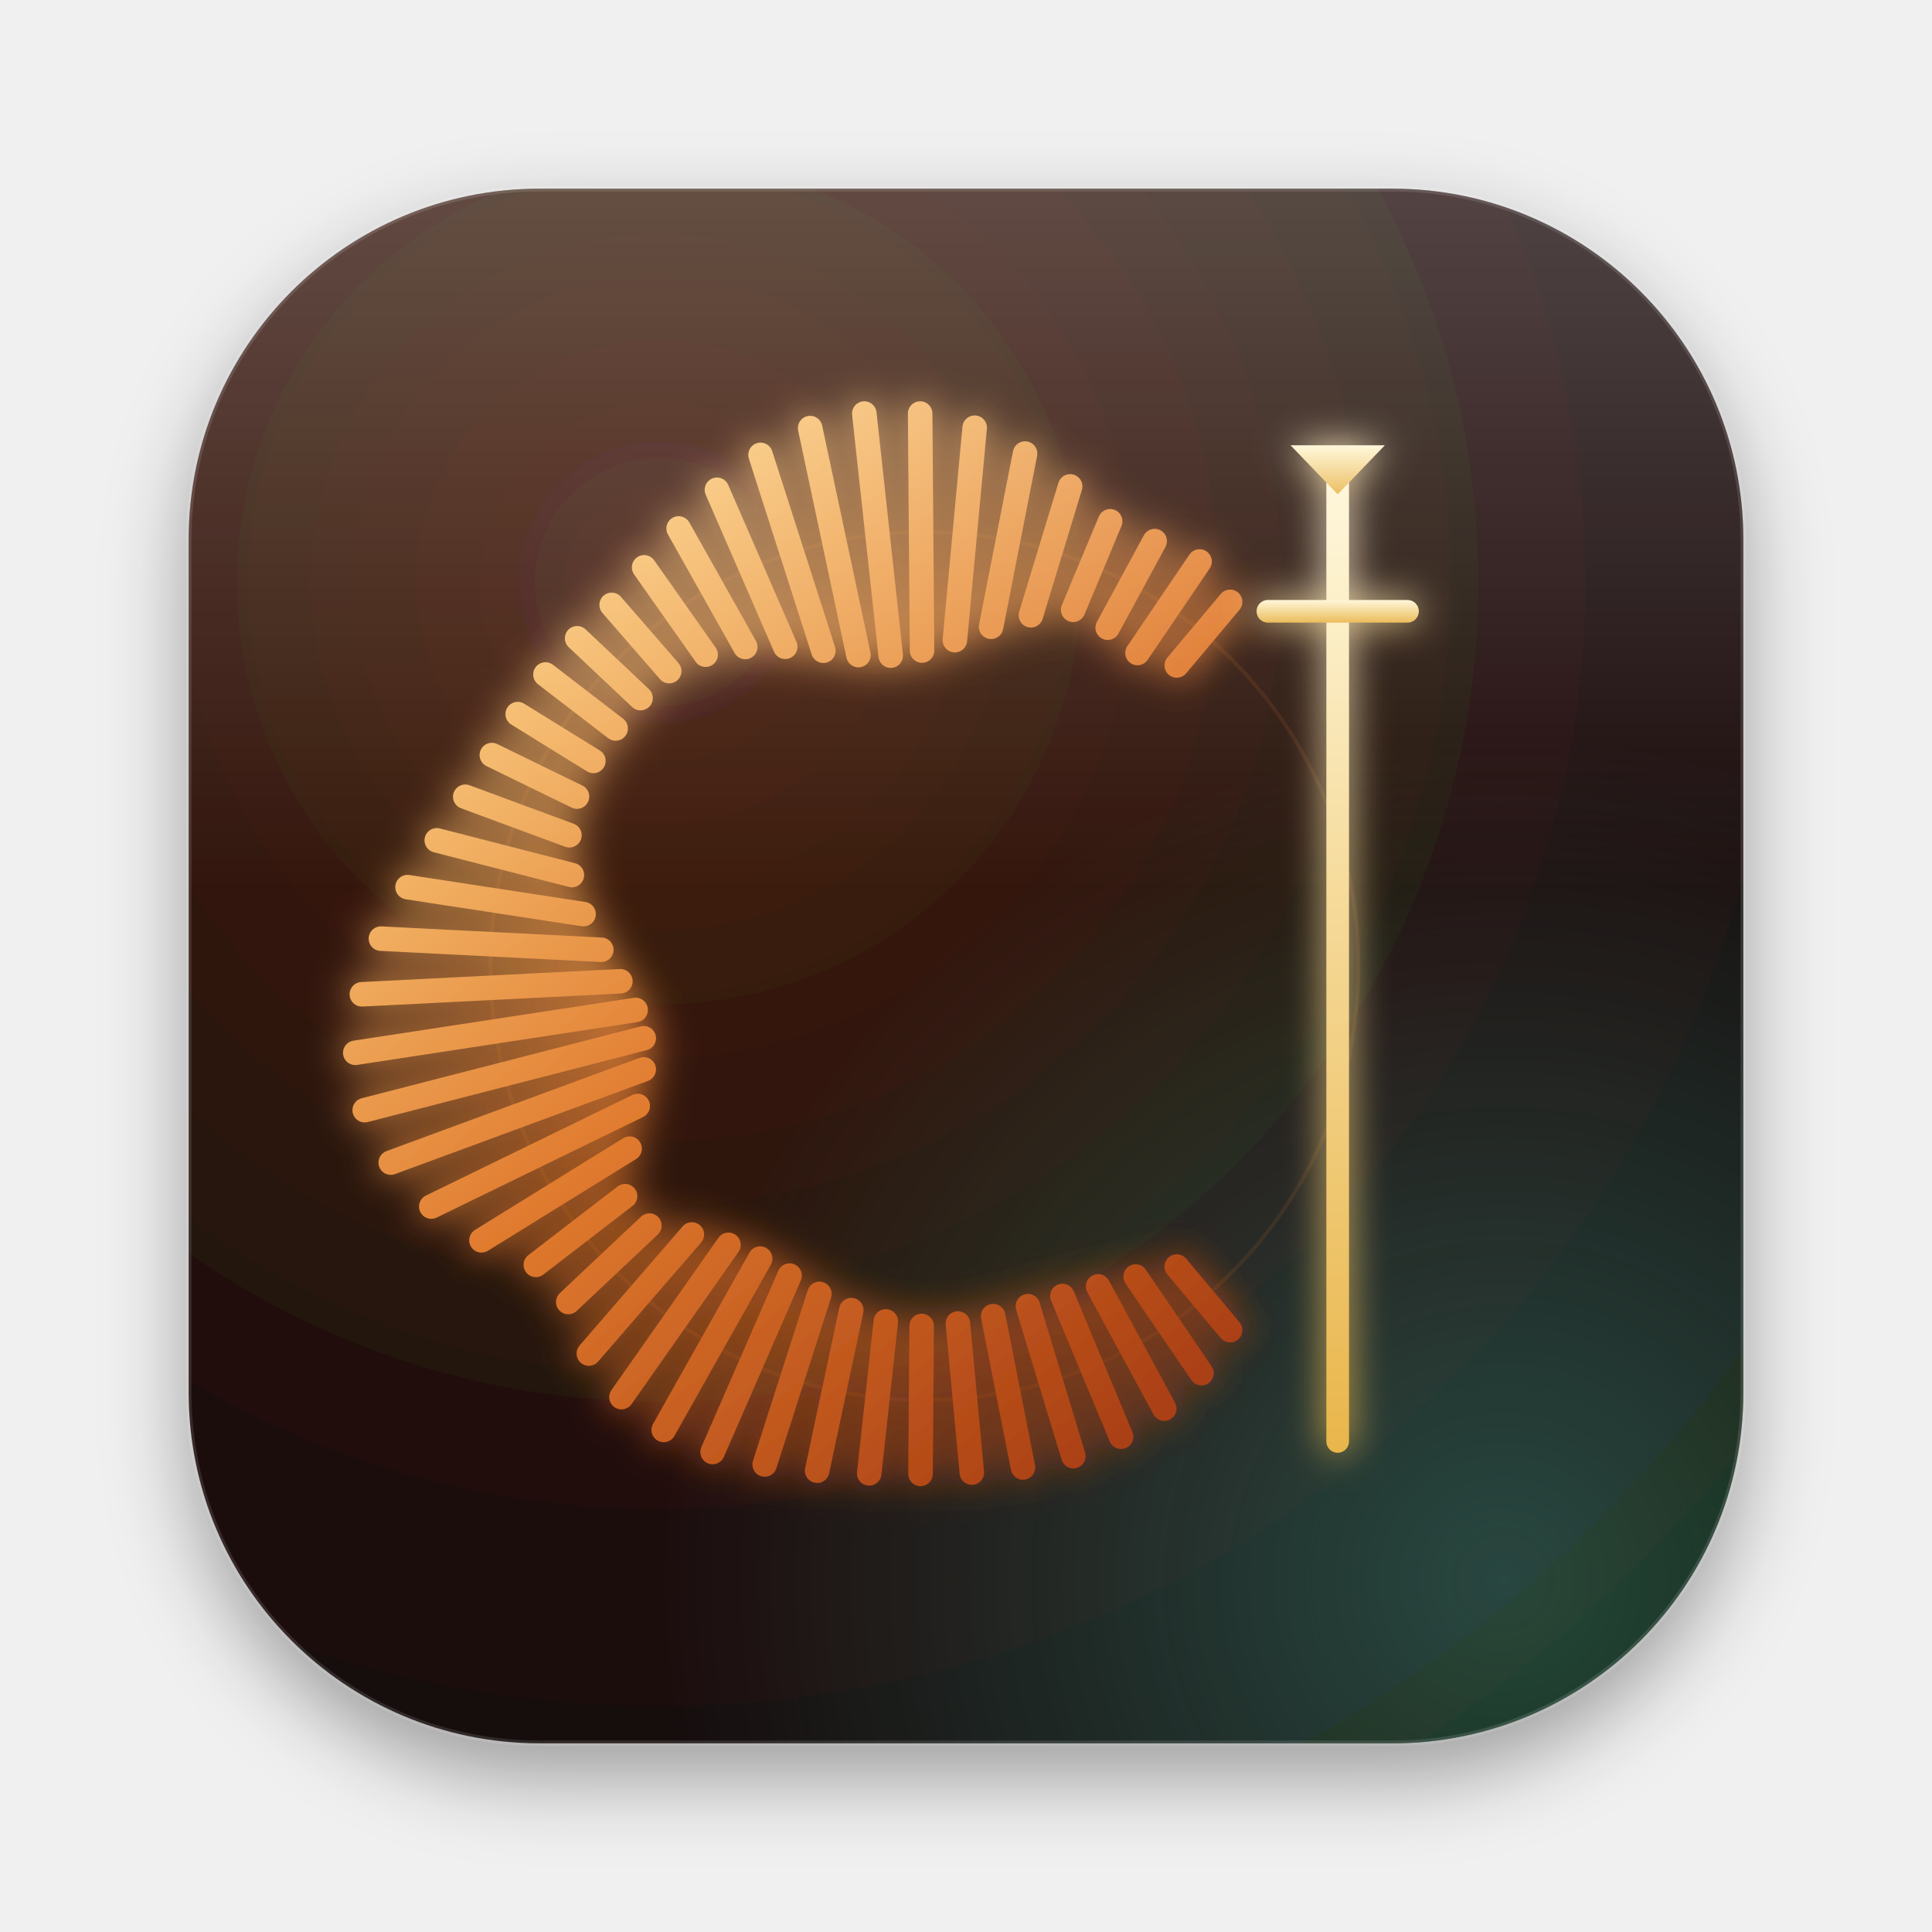
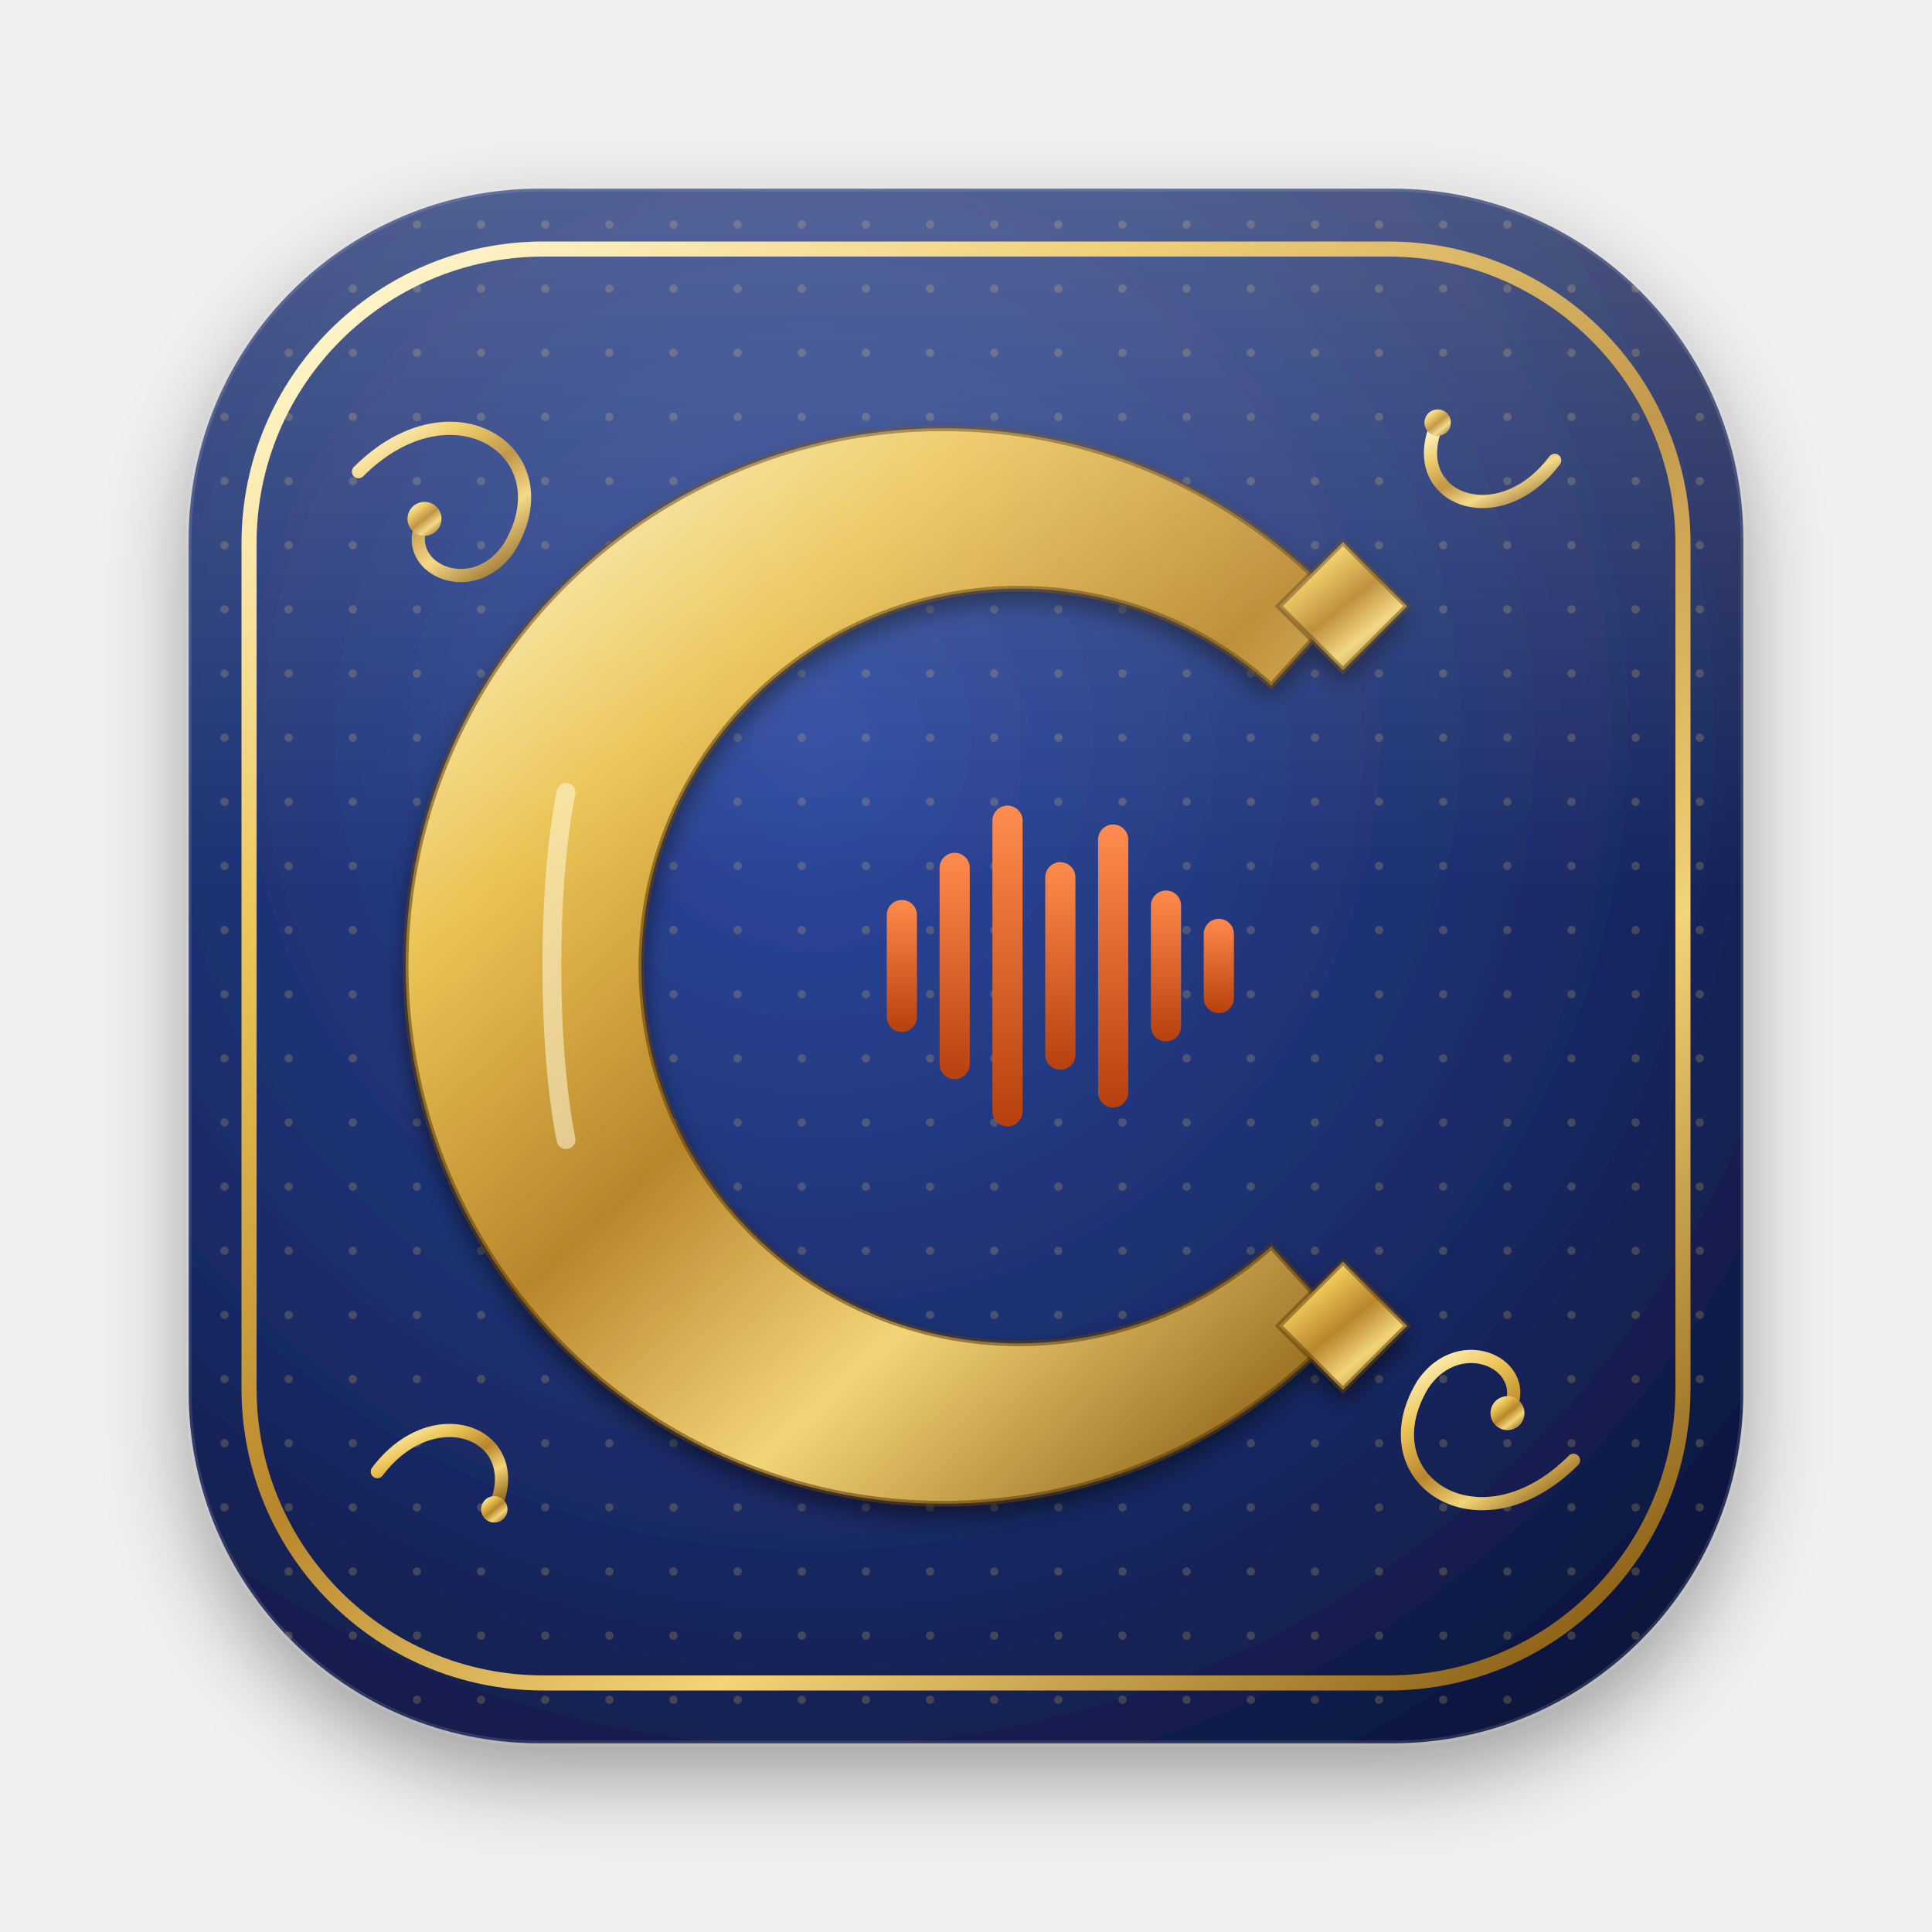
<svg xmlns="http://www.w3.org/2000/svg" viewBox="0 0 1024 1024" width="1024" height="1024">
  <defs>
    <filter id="sh" x="-20%" y="-20%" width="140%" height="140%">
      <feDropShadow dx="0" dy="18" stdDeviation="22" flood-color="#000000" flood-opacity="0.35" data-role="neutral" />
    </filter>
    <linearGradient id="gloss" x1="0" y1="0" x2="0" y2="1">
      <stop offset="0" stop-color="#ffffff" stop-opacity="0.22" data-role="neutral" />
      <stop offset="0.45" stop-color="#ffffff" stop-opacity="0" data-role="neutral" />
    </linearGradient>
-     <radialGradient id="bg" cx="0.3" cy="0.25" r="1">
-       <stop offset="0" stop-color="#4A2213" data-role="tile" />
-       <stop offset="0.55" stop-color="#22110A" data-role="tile" />
-       <stop offset="1" stop-color="#0D0705" data-role="tile" />
+     <radialGradient id="lapis" cx="0.4" cy="0.35" r="0.85">
+       <stop offset="0" stop-color="#2E4AA0" data-role="tile" />
+       <stop offset="0.6" stop-color="#1A2A66" data-role="tile" />
+       <stop offset="1" stop-color="#0A1234" data-role="tile" />
    </radialGradient>
-     <radialGradient id="patina" cx="0.85" cy="0.9" r="0.55">
-       <stop offset="0" stop-color="#3E8E7E" stop-opacity="0.45" data-role="patina" />
-       <stop offset="1" stop-color="#3E8E7E" stop-opacity="0" data-role="patina" />
-     </radialGradient>
-     <linearGradient id="wave" gradientUnits="userSpaceOnUse" x1="260" y1="260" x2="700" y2="780">
-       <stop offset="0" stop-color="#FFD98A" data-role="wave" />
-       <stop offset="0.45" stop-color="#E07A2E" data-role="wave" />
-       <stop offset="1" stop-color="#9C300C" data-role="wave" />
+     <linearGradient id="leaf" x1="0.1" y1="0" x2="0.9" y2="1">
+       <stop offset="0" stop-color="#FFF4C2" data-role="wave" />
+       <stop offset="0.25" stop-color="#EBC455" data-role="wave" />
+       <stop offset="0.5" stop-color="#B8862B" data-role="wave" />
+       <stop offset="0.72" stop-color="#F3D478" data-role="wave" />
+       <stop offset="1" stop-color="#8A5E14" data-role="wave" />
    </linearGradient>
-     <linearGradient id="ph" x1="0" y1="0" x2="0" y2="1">
-       <stop offset="0" stop-color="#FFF6D6" data-role="playhead" />
-       <stop offset="1" stop-color="#E9B64C" data-role="playhead" />
+     <linearGradient id="verm" x1="0" y1="0" x2="0" y2="1">
+       <stop offset="0" stop-color="#FF8A4C" data-role="patina" />
+       <stop offset="1" stop-color="#B7410E" data-role="patina" />
    </linearGradient>
-     <filter id="glow" x="-50%" y="-50%" width="200%" height="200%">
-       <feGaussianBlur stdDeviation="10" result="b" />
-       <feMerge>
-         <feMergeNode in="b" />
-         <feMergeNode in="SourceGraphic" />
-       </feMerge>
+     <pattern id="dots" width="34" height="34" patternUnits="userSpaceOnUse">
+       <circle cx="17" cy="17" r="2.2" fill="#E9C466" fill-opacity="0.22" data-role="wave" />
+     </pattern>
+     <filter id="emb" x="-10%" y="-10%" width="120%" height="120%">
+       <feDropShadow dx="0" dy="6" stdDeviation="6" flood-color="#000000" flood-opacity="0.5" data-role="neutral" />
    </filter>
  </defs>
  <g filter="url(#sh)">
-     <rect x="100" y="100" width="824" height="824" rx="186" ry="186" fill="url(#bg)" />
+     <rect x="100" y="100" width="824" height="824" rx="186" ry="186" fill="url(#lapis)" />
  </g>
-   <rect x="100" y="100" width="824" height="824" rx="186" ry="186" fill="url(#patina)" />
-   <circle cx="490" cy="512" r="230" fill="none" stroke="#E07A2E" stroke-opacity="0.12" stroke-width="2" data-role="wave" />
-   <g stroke="url(#wave)" stroke-width="13" stroke-linecap="round" filter="url(#glow)">
-     <line x1="623.7" y1="671.3" x2="652.0" y2="705.0" />
-     <line x1="601.9" y1="676.6" x2="636.8" y2="727.8" />
-     <line x1="582.0" y1="681.8" x2="617.1" y2="746.6" />
-     <line x1="563.1" y1="686.9" x2="594.2" y2="761.5" />
-     <line x1="544.8" y1="692.3" x2="568.9" y2="771.8" />
-     <line x1="526.4" y1="697.6" x2="542.2" y2="777.8" />
-     <line x1="507.7" y1="701.5" x2="515.1" y2="780.5" />
-     <line x1="488.5" y1="702.8" x2="487.9" y2="781.2" />
-     <line x1="469.5" y1="700.4" x2="460.7" y2="780.9" />
-     <line x1="451.2" y1="694.4" x2="433.1" y2="779.5" />
-     <line x1="434.3" y1="685.8" x2="405.3" y2="776.2" />
-     <line x1="418.5" y1="676.1" x2="377.7" y2="769.6" />
-     <line x1="402.9" y1="667.1" x2="351.8" y2="757.9" />
-     <line x1="386.1" y1="659.8" x2="329.4" y2="740.5" />
-     <line x1="366.7" y1="654.3" x2="312.1" y2="717.4" />
-     <line x1="344.2" y1="649.6" x2="301.2" y2="690.1" />
-     <line x1="331.3" y1="634.0" x2="284.0" y2="670.4" />
-     <line x1="333.7" y1="608.8" x2="255.2" y2="657.4" />
-     <line x1="338.0" y1="586.2" x2="228.6" y2="639.5" />
-     <line x1="341.2" y1="566.8" x2="207.1" y2="616.2" />
-     <line x1="341.2" y1="550.3" x2="193.3" y2="588.4" />
-     <line x1="336.9" y1="535.3" x2="188.3" y2="558.0" />
-     <line x1="328.8" y1="520.1" x2="191.8" y2="527.0" />
-     <line x1="318.7" y1="503.4" x2="201.9" y2="497.5" />
-     <line x1="309.3" y1="484.5" x2="216.0" y2="470.2" />
-     <line x1="303.1" y1="463.8" x2="231.5" y2="445.4" />
-     <line x1="301.8" y1="442.7" x2="246.6" y2="422.3" />
-     <line x1="305.8" y1="422.2" x2="260.7" y2="400.2" />
-     <line x1="314.5" y1="403.3" x2="274.4" y2="378.5" />
-     <line x1="326.3" y1="386.1" x2="289.1" y2="357.5" />
-     <line x1="339.5" y1="370.0" x2="305.9" y2="338.3" />
-     <line x1="354.7" y1="355.7" x2="324.2" y2="320.6" />
-     <line x1="374.0" y1="347.0" x2="341.4" y2="300.7" />
-     <line x1="395.0" y1="342.9" x2="359.7" y2="280.1" />
-     <line x1="416.2" y1="342.8" x2="380.0" y2="259.6" />
-     <line x1="436.4" y1="344.9" x2="403.1" y2="241.1" />
-     <line x1="455.0" y1="347.2" x2="429.4" y2="226.9" />
-     <line x1="472.1" y1="347.5" x2="458.1" y2="219.2" />
-     <line x1="488.7" y1="344.8" x2="487.7" y2="219.2" />
-     <line x1="506.1" y1="339.3" x2="516.6" y2="226.7" />
-     <line x1="525.3" y1="332.2" x2="543.3" y2="240.4" />
-     <line x1="546.4" y1="326.1" x2="567.2" y2="257.8" />
-     <line x1="568.8" y1="323.2" x2="588.4" y2="276.3" />
-     <line x1="587.1" y1="332.7" x2="612.0" y2="286.8" />
-     <line x1="602.9" y1="346.1" x2="635.8" y2="297.6" />
-     <line x1="623.7" y1="352.7" x2="652.0" y2="319.0" />
+   <rect x="100" y="100" width="824" height="824" rx="186" ry="186" fill="url(#dots)" />
+   <rect x="132" y="132" width="760" height="760" rx="156" fill="none" stroke="url(#leaf)" stroke-width="8" />
+   <g fill="none" stroke="url(#leaf)" stroke-width="7" stroke-linecap="round">
+     <path d="M190,250 C240,200 300,240 270,290 C250,320 210,300 225,275" />
+     <path d="M834,774 C784,824 724,784 754,734 C774,704 814,724 799,749" />
+     <path d="M200,780 C230,740 280,760 262,800" />
+     <path d="M824,244 C794,284 744,264 762,224" />
  </g>
-   <g filter="url(#glow)">
-     <rect x="703" y="250" width="12" height="520" rx="6" fill="url(#ph)" />
-     <rect x="666" y="318" width="86" height="12" rx="6" fill="url(#ph)" />
-     <path d="M684,236 L734,236 L709,262 Z" fill="url(#ph)" />
+   <g fill="url(#leaf)">
+     <circle cx="225" cy="275" r="9" />
+     <circle cx="799" cy="749" r="9" />
+     <circle cx="262" cy="800" r="7" />
+     <circle cx="762" cy="224" r="7" />
+   </g>
+   <g filter="url(#emb)">
+     <path d="M711.8,702.7 A285,285 0 1 1 711.8,321.3 L673.8,363.4 A200,200 0 1 0 673.8,660.6 Z" fill="url(#leaf)" />
+     <path d="M711.8,702.7 A285,285 0 1 1 711.8,321.3 L673.8,363.4 A200,200 0 1 0 673.8,660.6 Z" fill="none" stroke="#5A3A08" stroke-opacity="0.55" stroke-width="3" data-role="neutral" />
+     <path d="M711.8,287.3 l34,34 l-34,34 l-34,-34 Z" fill="url(#leaf)" stroke="#5A3A08" stroke-opacity="0.5" stroke-width="3" data-role="neutral" />
+     <path d="M711.8,668.7 l34,34 l-34,34 l-34,-34 Z" fill="url(#leaf)" stroke="#5A3A08" stroke-opacity="0.5" stroke-width="3" data-role="neutral" />
+   </g>
+   <path d="M300,420 C290,470 290,554 300,604" stroke="#FFF8DA" stroke-opacity="0.55" stroke-width="10" fill="none" stroke-linecap="round" data-role="neutral" />
+   <g fill="url(#verm)">
+     <rect x="470" y="477.0" width="16" height="70" rx="8" />
+     <rect x="498" y="452.0" width="16" height="120" rx="8" />
+     <rect x="526" y="427.0" width="16" height="170" rx="8" />
+     <rect x="554" y="457.0" width="16" height="110" rx="8" />
+     <rect x="582" y="437.0" width="16" height="150" rx="8" />
+     <rect x="610" y="472.0" width="16" height="80" rx="8" />
+     <rect x="638" y="487.0" width="16" height="50" rx="8" />
  </g>
  <rect x="100" y="100" width="824" height="824" rx="186" ry="186" fill="url(#gloss)" />
  <rect x="100" y="100" width="824" height="824" rx="186" ry="186" fill="none" stroke="#ffffff" stroke-opacity="0.12" stroke-width="3" data-role="neutral" />
</svg>
